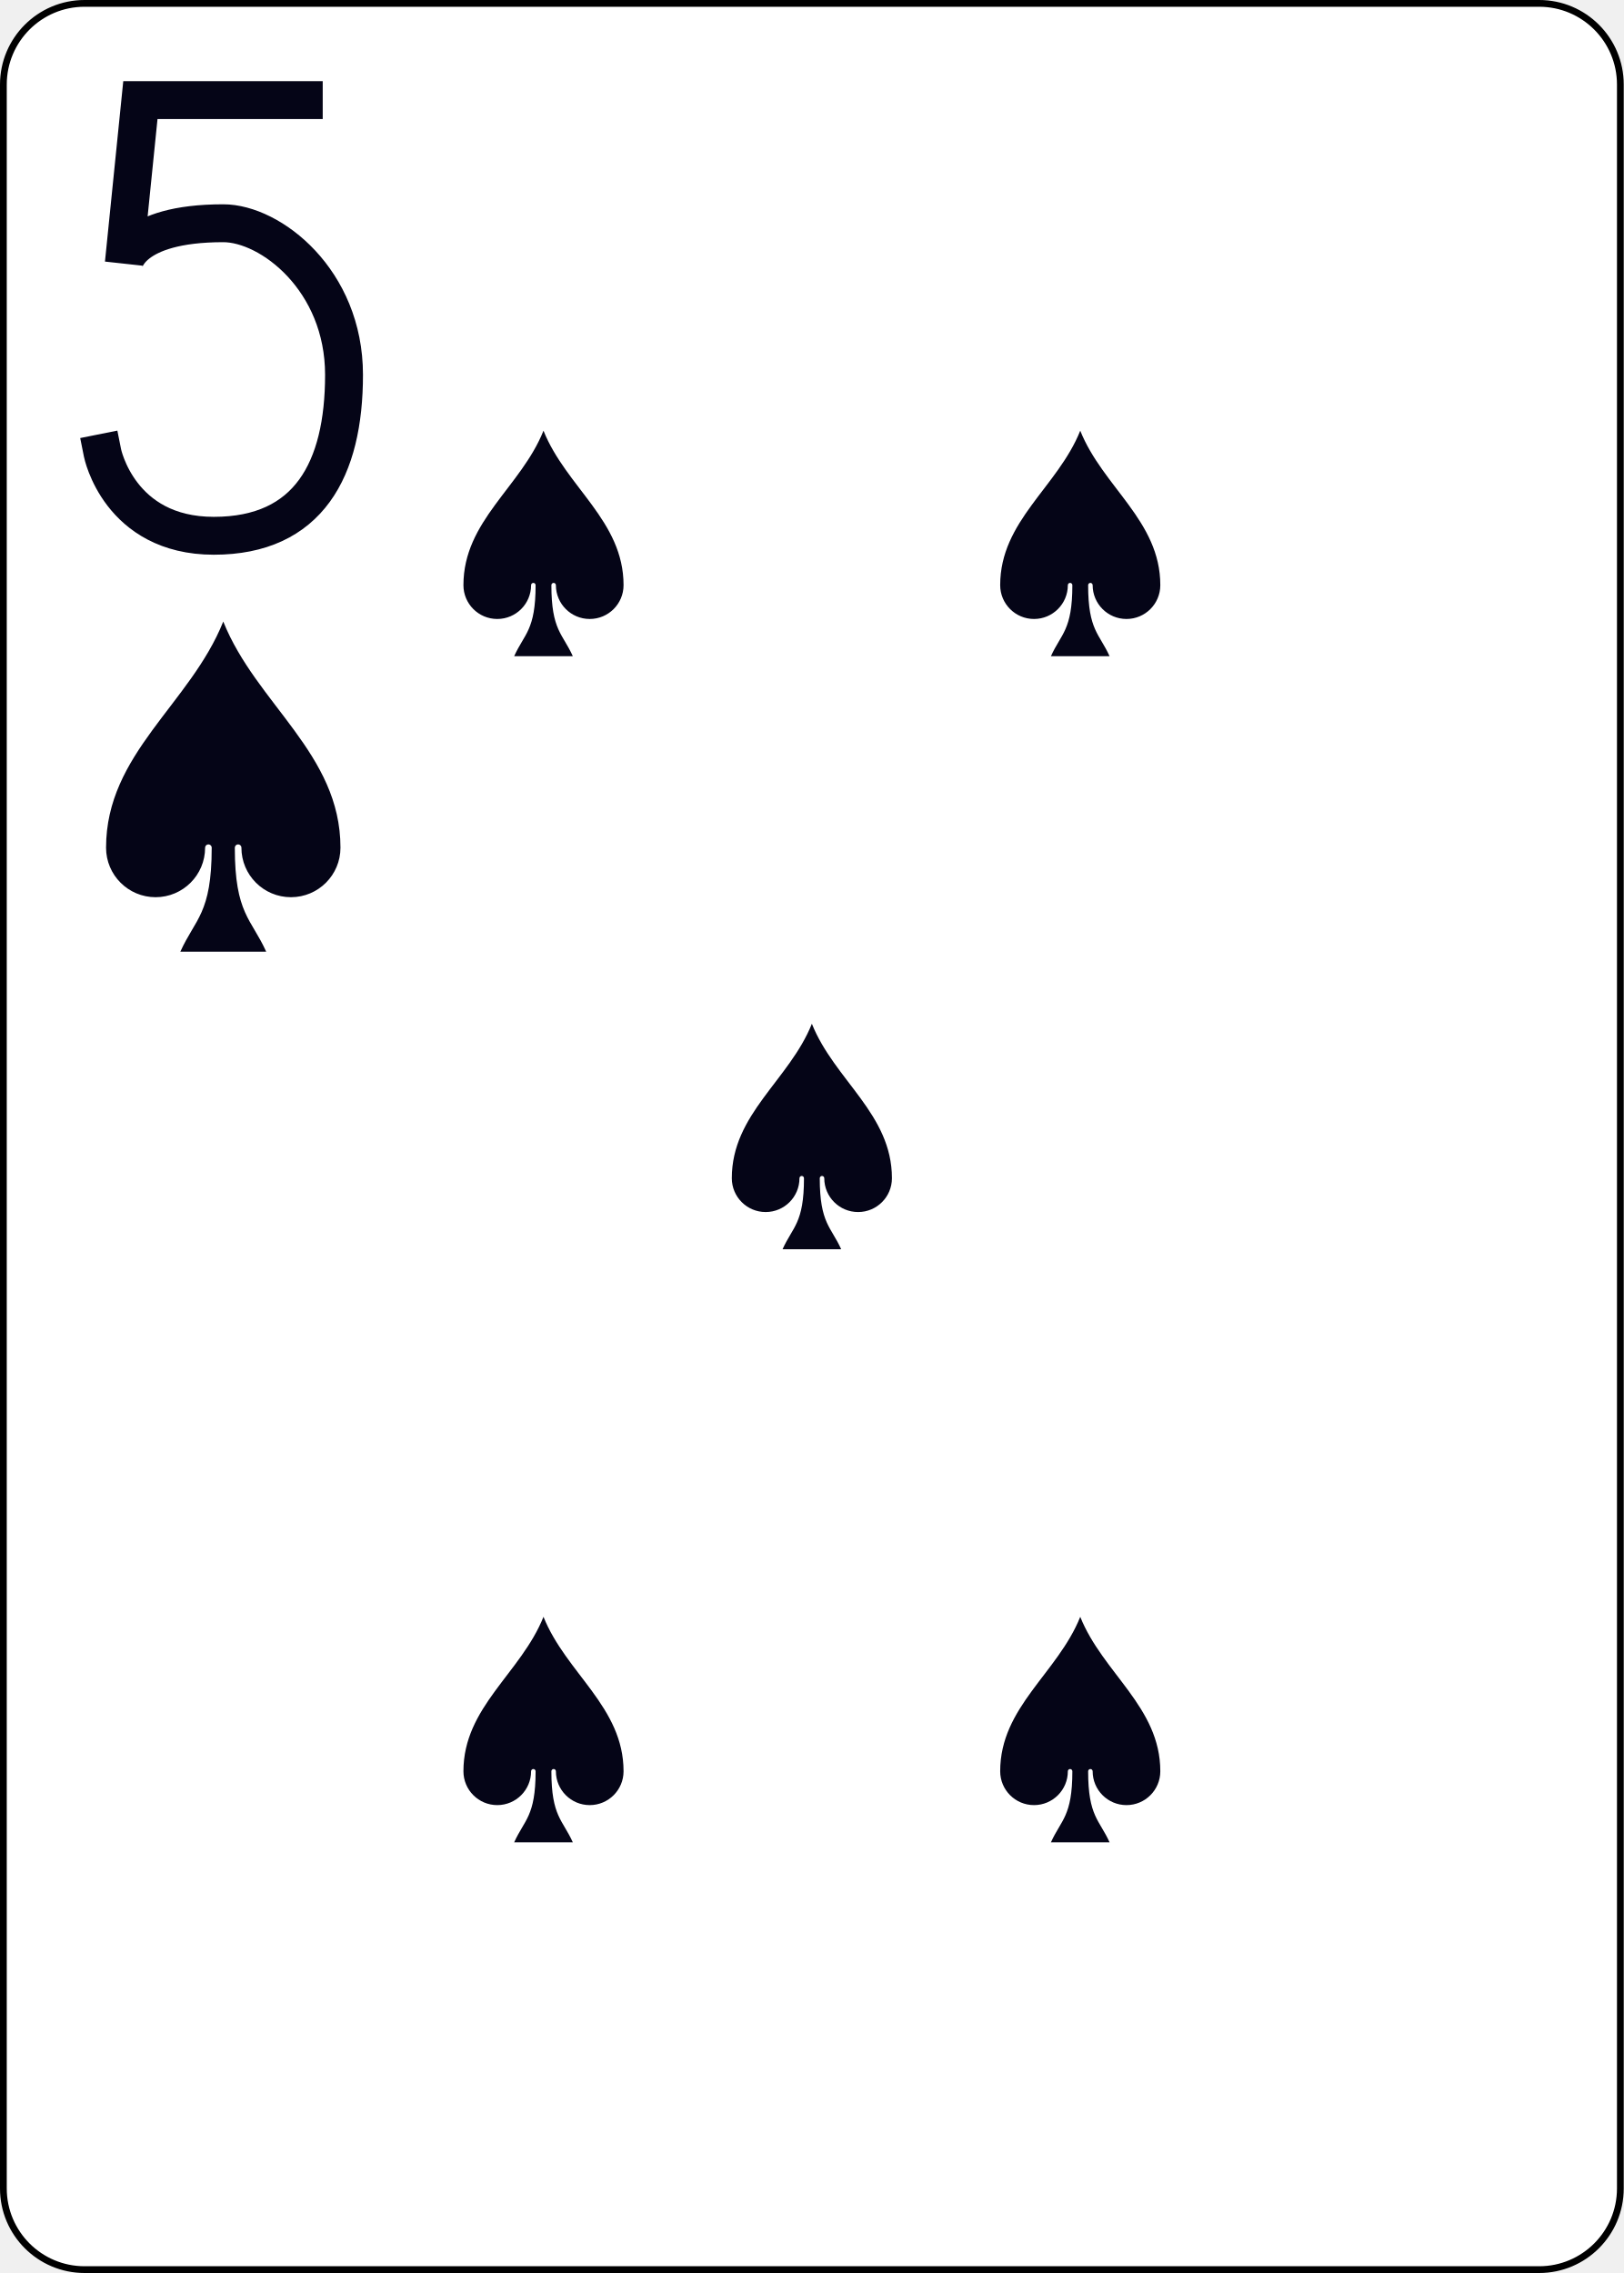
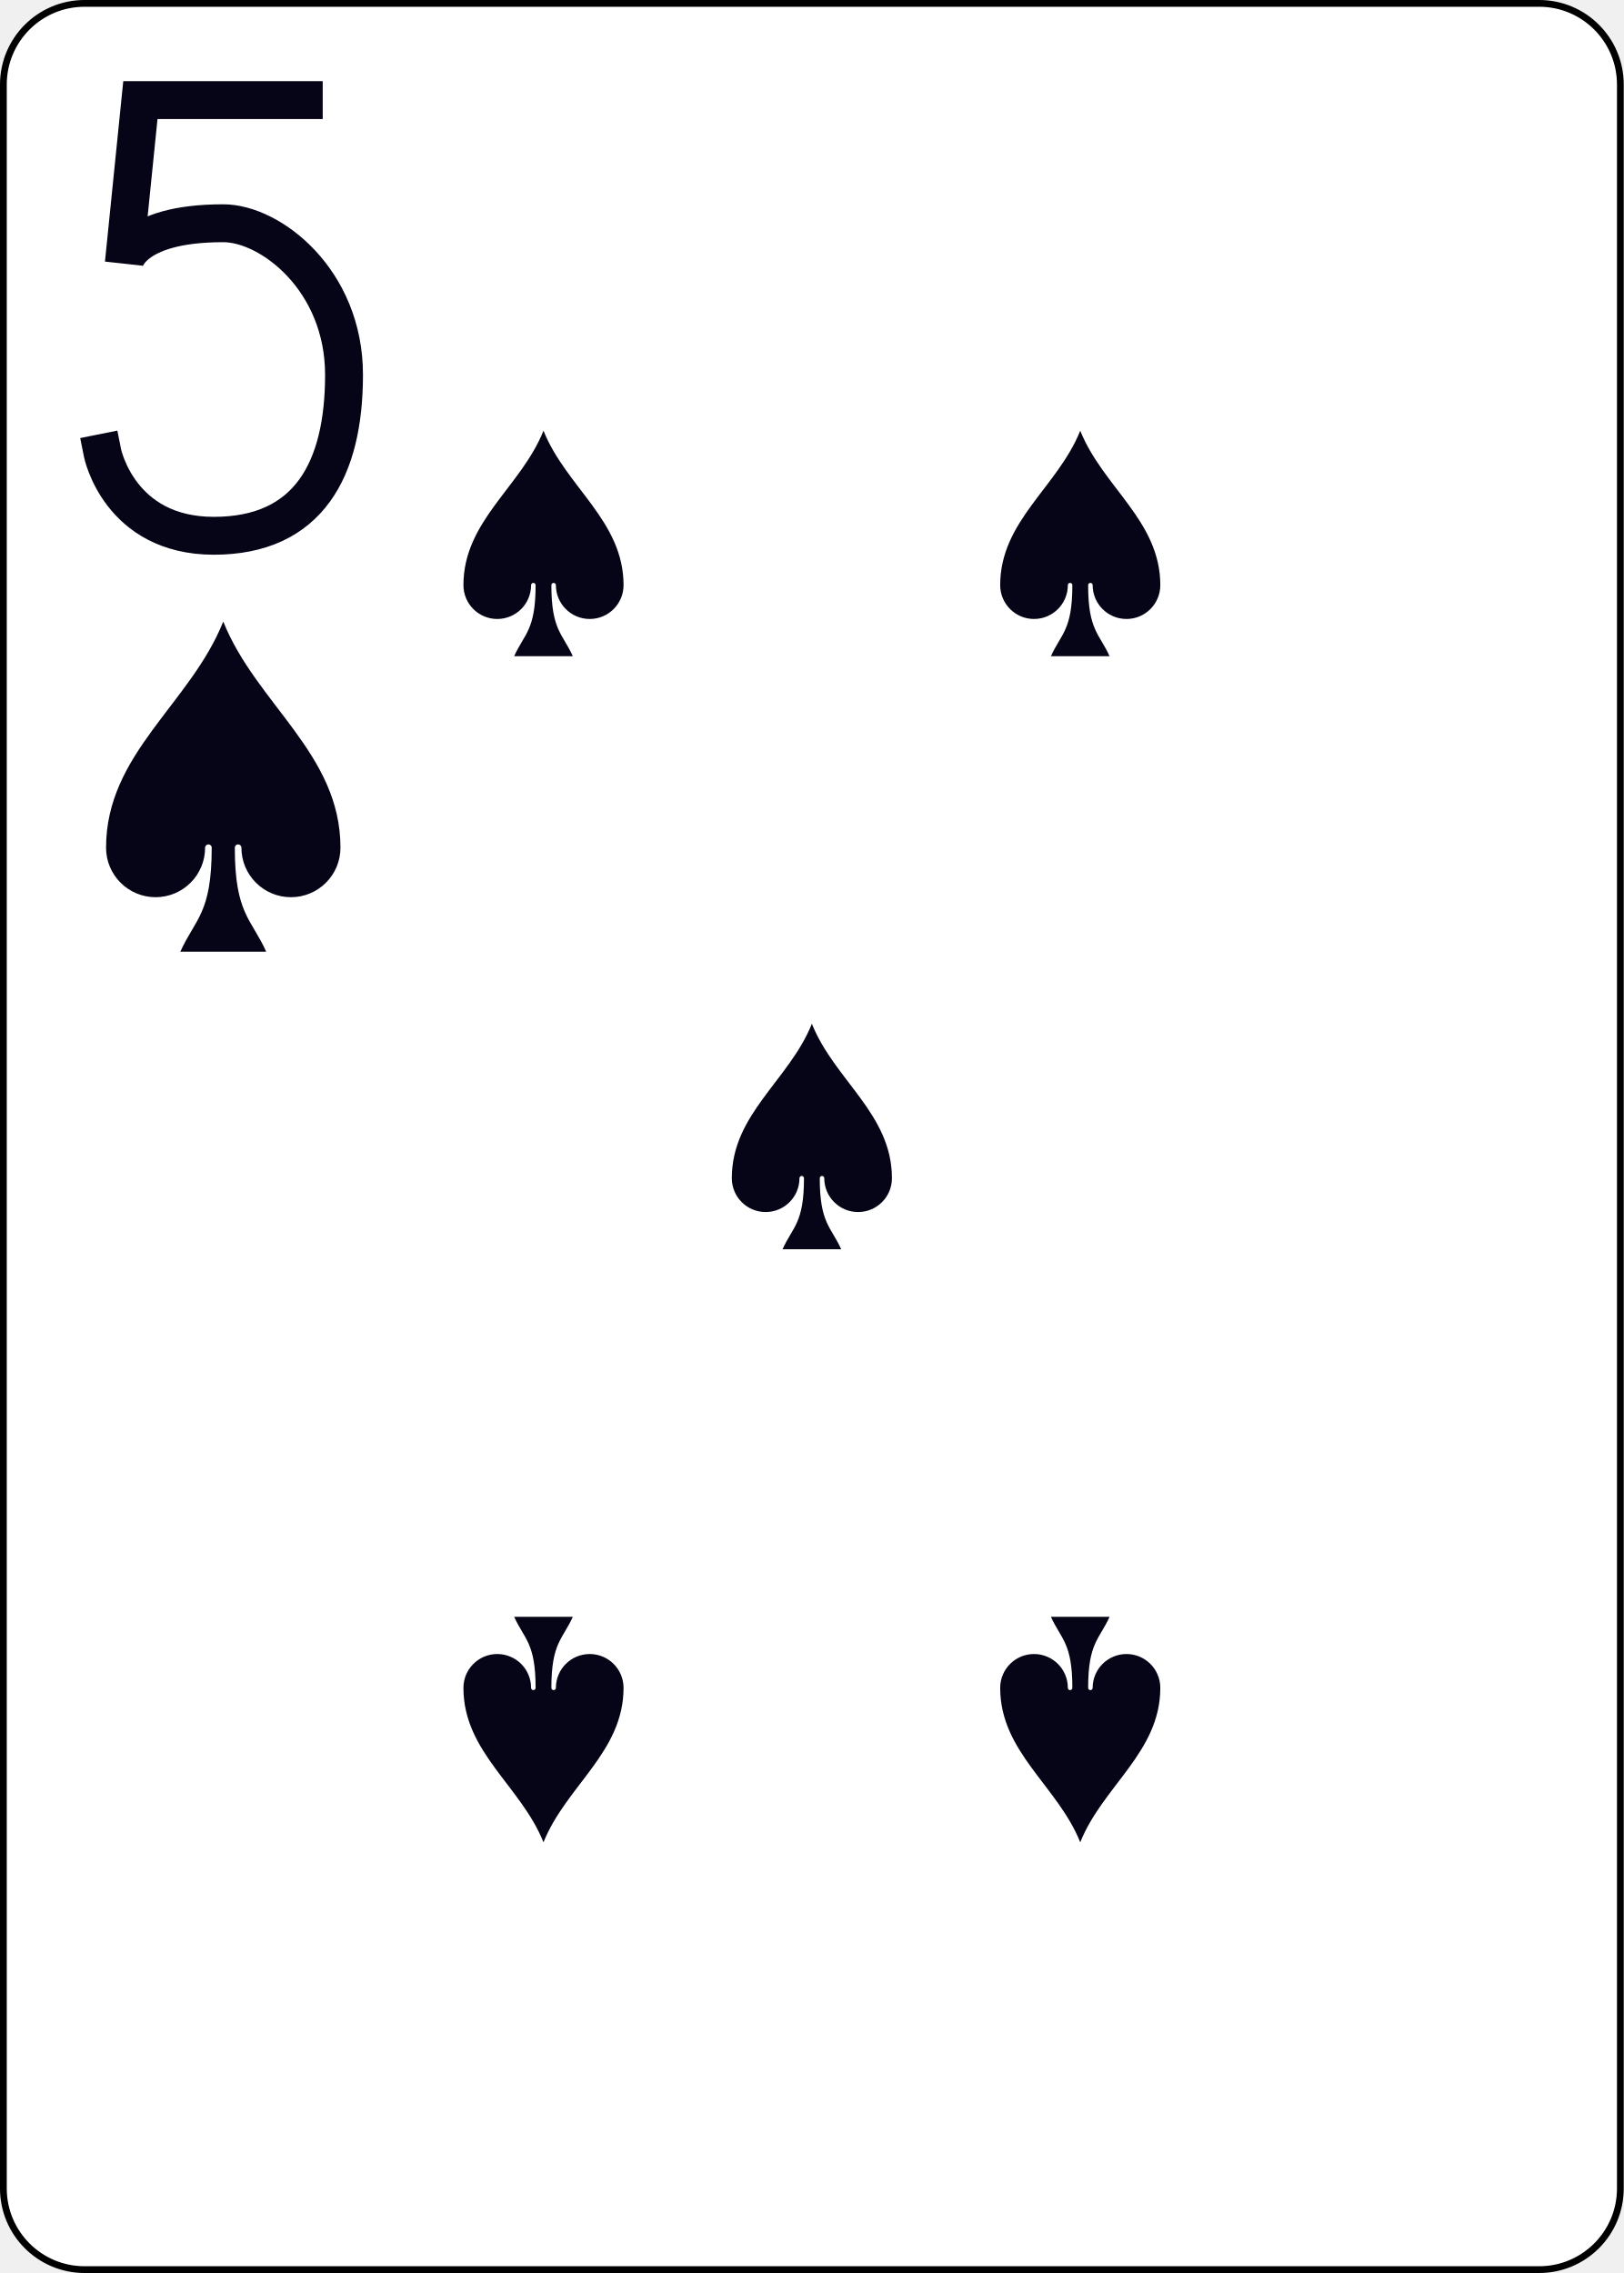
<svg xmlns="http://www.w3.org/2000/svg" xmlns:xlink="http://www.w3.org/1999/xlink" class="card" face="5S" height="3.5in" preserveAspectRatio="none" viewBox="-120 -168 240 336" width="2.5in">
  <symbol id="SS5" viewBox="-600 -600 1200 1200" preserveAspectRatio="xMinYMid">
    <path d="M0 -500C100 -250 355 -100 355 185A150 150 0 0 1 55 185A10 10 0 0 0 35 185C35 385 85 400 130 500L-130 500C-85 400 -35 385 -35 185A10 10 0 0 0 -55 185A150 150 0 0 1 -355 185C-355 -100 -100 -250 0 -500Z" fill="#050517" />
  </symbol>
  <symbol id="VS5" viewBox="-500 -500 1000 1000" preserveAspectRatio="xMinYMid">
    <path d="M170 -460L-175 -460L-210 -115C-210 -115 -200 -200 0 -200C100 -200 255 -80 255 120C255 320 180 460 -20 460C-220 460 -255 285 -255 285" stroke="#050517" stroke-width="80" stroke-linecap="square" stroke-miterlimit="1.5" fill="none" />
  </symbol>
  <rect width="239" height="335" x="-119.5" y="-167.5" rx="12" ry="12" fill="white" stroke="black" />
  <use xlink:href="#VS5" height="70" x="-122" y="-156" />
  <use xlink:href="#SS5" height="58.558" x="-116.279" y="-81" />
  <use xlink:href="#SS5" height="40" x="-59.668" y="-107.668" />
  <use xlink:href="#SS5" height="40" x="19.668" y="-107.668" />
  <use xlink:href="#SS5" height="40" x="-20" y="-20" />
-   <use xlink:href="#SS5" height="40" x="-59.668" y="67.668" />
-   <use xlink:href="#SS5" height="40" x="19.668" y="67.668" />
+   <g transform="rotate(180)">
+     <use xlink:href="#SS5" height="40" x="-59.668" y="-107.668" />
+     <use xlink:href="#SS5" height="40" x="19.668" y="-107.668" />
+   </g>
</svg>
